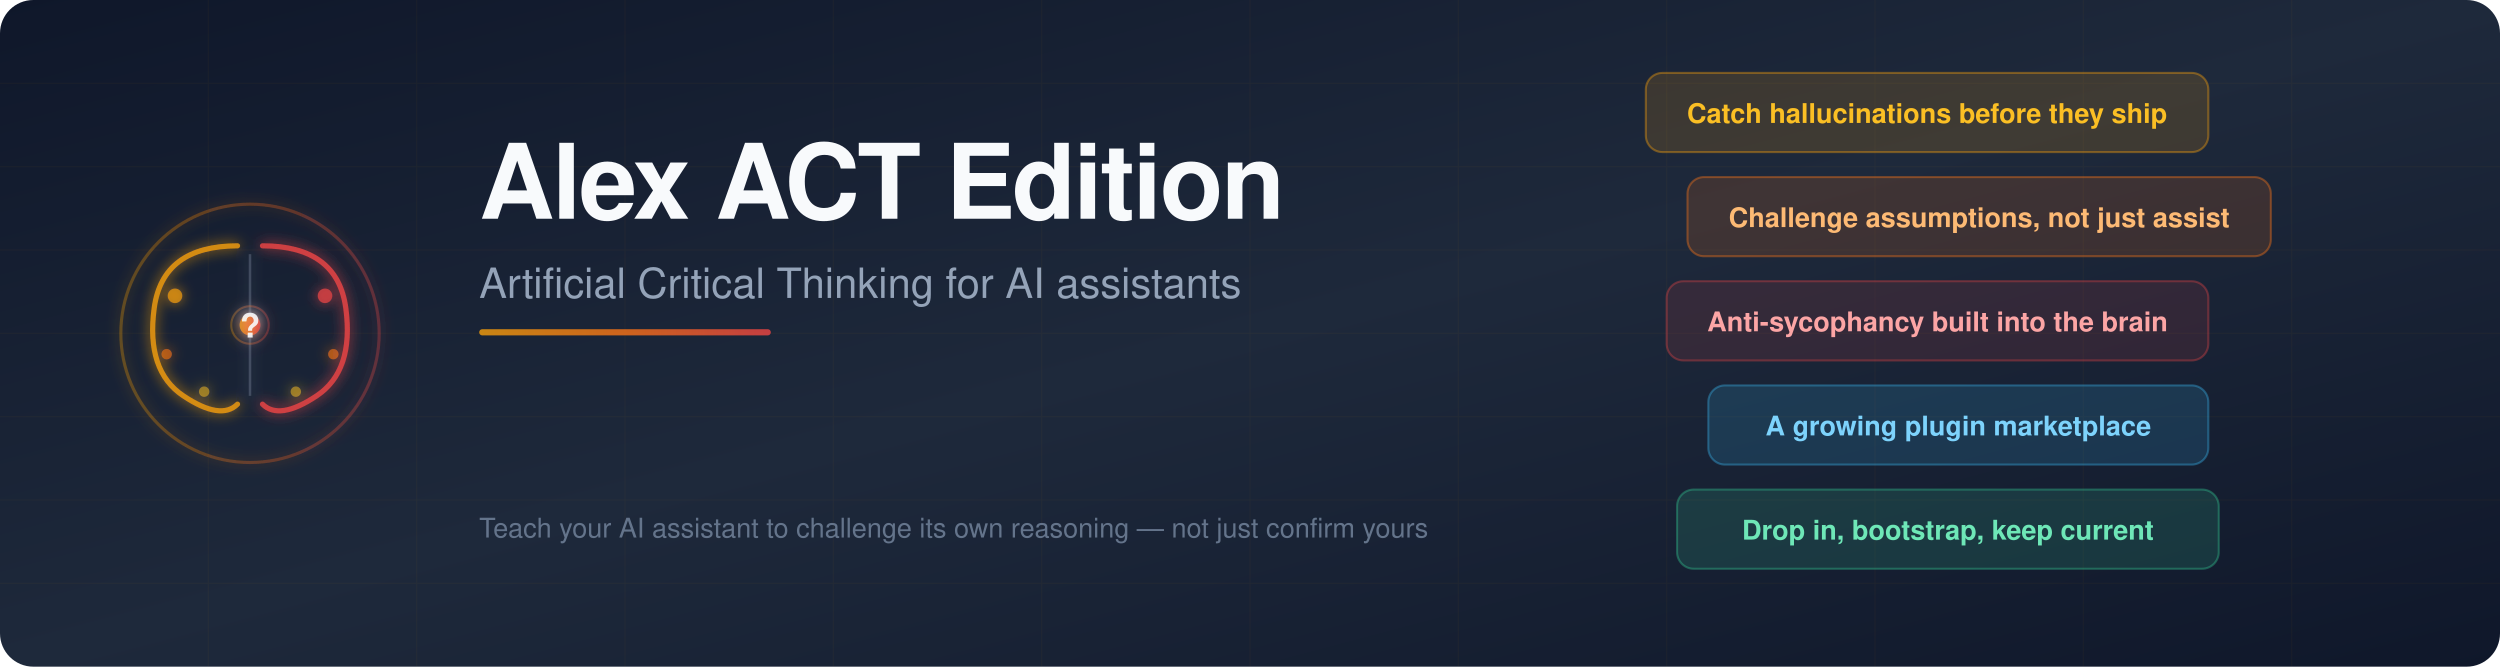
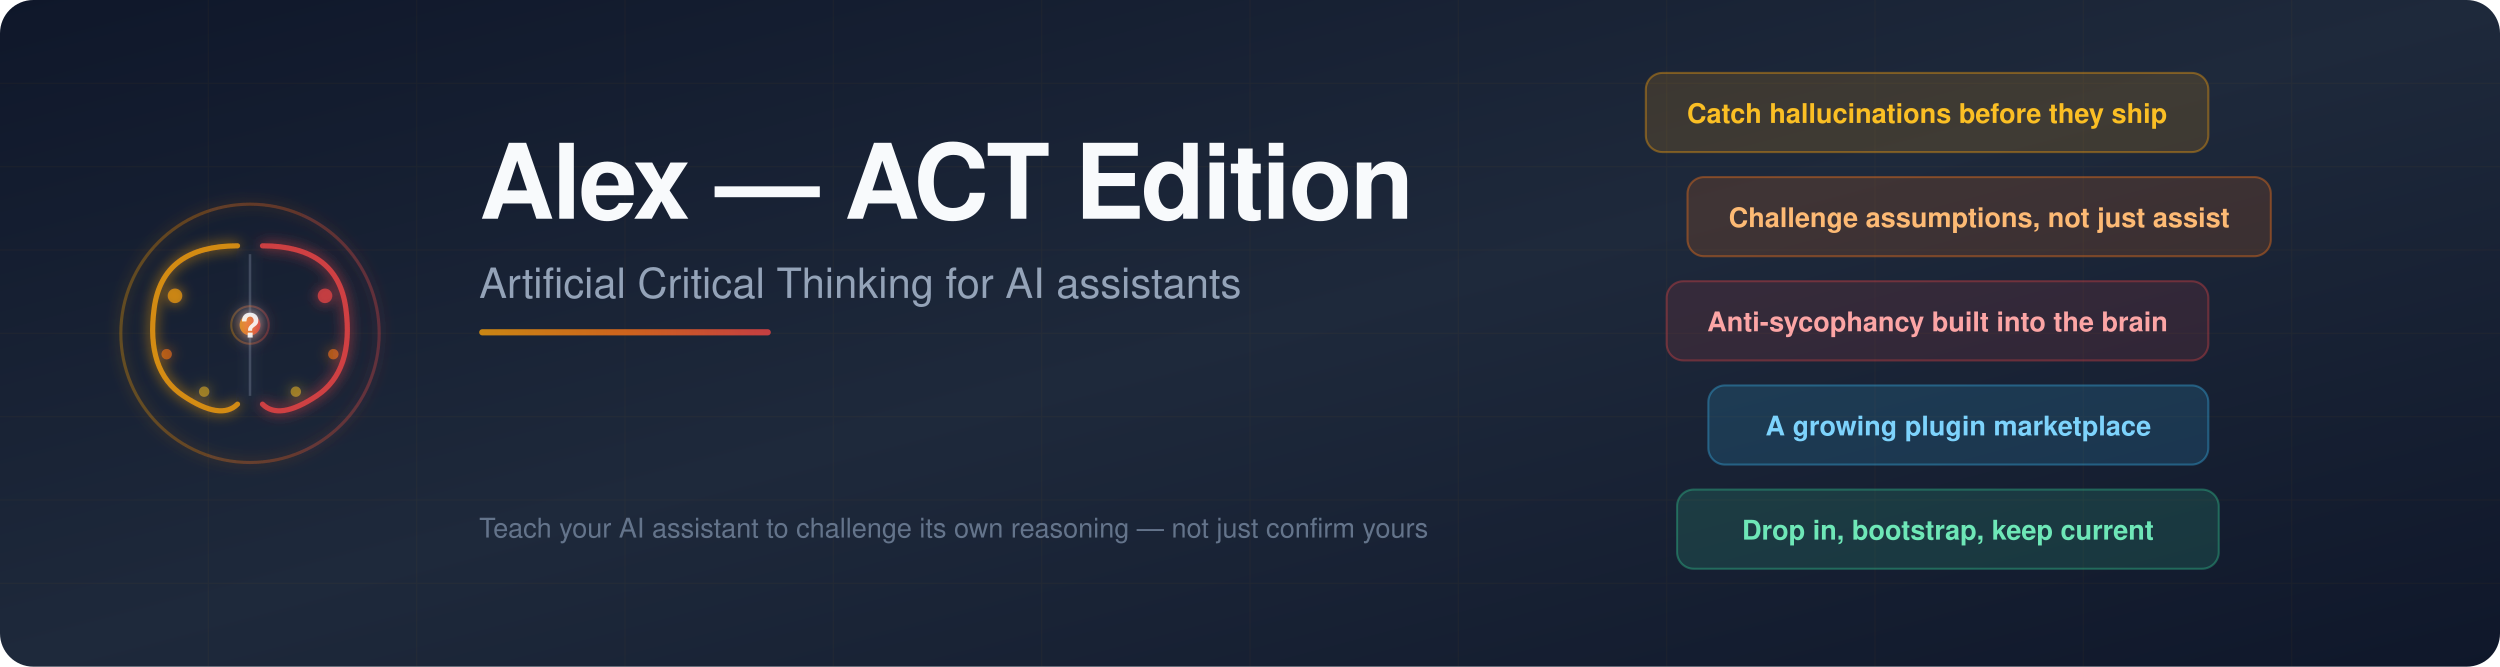
- <svg xmlns="http://www.w3.org/2000/svg" viewBox="0 0 1200 320" width="1200" height="320" role="img" aria-label="Alex ACT Edition — Artificial Critical Thinking for AI Assistants">
+ <svg xmlns="http://www.w3.org/2000/svg" viewBox="0 0 1200 320" width="1200" height="320" role="img" aria-label="Alex — ACT Edition — Artificial Critical Thinking for AI Assistants">
  <defs>
    <linearGradient id="bg" x1="0%" y1="0%" x2="100%" y2="100%">
      <stop offset="0%" style="stop-color:#0f172a" />
      <stop offset="50%" style="stop-color:#1e293b" />
      <stop offset="100%" style="stop-color:#0f172a" />
    </linearGradient>
    <linearGradient id="accent" x1="0%" y1="0%" x2="100%" y2="0%">
      <stop offset="0%" style="stop-color:#f59e0b" />
      <stop offset="50%" style="stop-color:#f97316" />
      <stop offset="100%" style="stop-color:#ef4444" />
    </linearGradient>
    <filter id="glow">
      <feGaussianBlur stdDeviation="3" result="blur" />
      <feMerge>
        <feMergeNode in="blur" />
        <feMergeNode in="SourceGraphic" />
      </feMerge>
    </filter>
  </defs>
  <rect width="1200" height="320" rx="16" fill="url(#bg)" />
  <g opacity="0.04" stroke="#f59e0b" stroke-width="0.5">
    <line x1="0" y1="40" x2="1200" y2="40" />
    <line x1="0" y1="80" x2="1200" y2="80" />
    <line x1="0" y1="120" x2="1200" y2="120" />
    <line x1="0" y1="160" x2="1200" y2="160" />
    <line x1="0" y1="200" x2="1200" y2="200" />
    <line x1="0" y1="240" x2="1200" y2="240" />
    <line x1="0" y1="280" x2="1200" y2="280" />
    <line x1="100" y1="0" x2="100" y2="320" />
    <line x1="200" y1="0" x2="200" y2="320" />
    <line x1="300" y1="0" x2="300" y2="320" />
    <line x1="400" y1="0" x2="400" y2="320" />
    <line x1="500" y1="0" x2="500" y2="320" />
    <line x1="600" y1="0" x2="600" y2="320" />
    <line x1="700" y1="0" x2="700" y2="320" />
    <line x1="800" y1="0" x2="800" y2="320" />
    <line x1="900" y1="0" x2="900" y2="320" />
    <line x1="1000" y1="0" x2="1000" y2="320" />
    <line x1="1100" y1="0" x2="1100" y2="320" />
  </g>
  <g transform="translate(120, 160)" filter="url(#glow)">
    <circle cx="0" cy="0" r="62" fill="none" stroke="url(#accent)" stroke-width="1.5" opacity="0.3" />
    <path d="M-6,-42 Q-42,-42 -46,-12 Q-50,18 -32,30 Q-14,42 -6,34" fill="none" stroke="#f59e0b" stroke-width="2.5" stroke-linecap="round" opacity="0.8" />
    <path d="M6,-42 Q42,-42 46,-12 Q50,18 32,30 Q14,42 6,34" fill="none" stroke="#ef4444" stroke-width="2.5" stroke-linecap="round" opacity="0.8" />
    <line x1="0" y1="-38" x2="0" y2="30" stroke="#94a3b8" stroke-width="1.2" opacity="0.3" />
    <circle cx="-36" cy="-18" r="3.5" fill="#f59e0b" opacity="0.7" />
    <circle cx="-40" cy="10" r="2.5" fill="#f97316" opacity="0.6" />
    <circle cx="-22" cy="28" r="2.5" fill="#fbbf24" opacity="0.5" />
    <circle cx="36" cy="-18" r="3.5" fill="#ef4444" opacity="0.7" />
    <circle cx="40" cy="10" r="2.5" fill="#f97316" opacity="0.6" />
    <circle cx="22" cy="28" r="2.5" fill="#fbbf24" opacity="0.5" />
    <circle cx="0" cy="-4" r="5" fill="url(#accent)" opacity="0.8" />
    <circle cx="0" cy="-4" r="9" fill="none" stroke="url(#accent)" stroke-width="1" opacity="0.3" />
    <text x="0" y="2" font-family="Segoe UI, Helvetica, Arial, sans-serif" font-size="16" font-weight="700" fill="#f8fafc" text-anchor="middle" opacity="0.9">?</text>
  </g>
-   <text x="230" y="105" font-family="Segoe UI, Helvetica, Arial, sans-serif" font-size="50" font-weight="700" fill="#f8fafc" letter-spacing="-1">Alex ACT Edition</text>
+   <text x="230" y="105" font-family="Segoe UI, Helvetica, Arial, sans-serif" font-size="50" font-weight="700" fill="#f8fafc" letter-spacing="-1">Alex — ACT Edition</text>
  <text x="230" y="143" font-family="Segoe UI, Helvetica, Arial, sans-serif" font-size="20" fill="#94a3b8" font-weight="400">Artificial Critical Thinking for AI assistants</text>
  <rect x="230" y="158" width="140" height="3" rx="1.5" fill="url(#accent)" opacity="0.8" />
  <text x="230" y="258" font-family="Segoe UI, Helvetica, Arial, sans-serif" font-size="13" fill="#64748b">Teach your AI assistant to challenge its own reasoning — not just confirm yours</text>
  <g transform="translate(790, 35)">
    <rect x="0" y="0" width="270" height="38" rx="8" fill="#f59e0b" opacity="0.15" />
    <rect x="0" y="0" width="270" height="38" rx="8" fill="none" stroke="#f59e0b" stroke-width="1" opacity="0.4" />
    <text x="135" y="24" font-family="Segoe UI, Helvetica, Arial, sans-serif" font-size="13" font-weight="600" fill="#fbbf24" text-anchor="middle">Catch hallucinations before they ship</text>
    <rect x="20" y="50" width="280" height="38" rx="8" fill="#f97316" opacity="0.15" />
    <rect x="20" y="50" width="280" height="38" rx="8" fill="none" stroke="#f97316" stroke-width="1" opacity="0.4" />
    <text x="160" y="74" font-family="Segoe UI, Helvetica, Arial, sans-serif" font-size="13" font-weight="600" fill="#fdba74" text-anchor="middle">Challenge assumptions, not just assist</text>
    <rect x="10" y="100" width="260" height="38" rx="8" fill="#ef4444" opacity="0.12" />
    <rect x="10" y="100" width="260" height="38" rx="8" fill="none" stroke="#ef4444" stroke-width="1" opacity="0.35" />
    <text x="140" y="124" font-family="Segoe UI, Helvetica, Arial, sans-serif" font-size="13" font-weight="600" fill="#fca5a5" text-anchor="middle">Anti-sycophancy built into the brain</text>
    <rect x="30" y="150" width="240" height="38" rx="8" fill="#38bdf8" opacity="0.15" />
    <rect x="30" y="150" width="240" height="38" rx="8" fill="none" stroke="#38bdf8" stroke-width="1" opacity="0.35" />
    <text x="150" y="174" font-family="Segoe UI, Helvetica, Arial, sans-serif" font-size="13" font-weight="600" fill="#7dd3fc" text-anchor="middle">A growing plugin marketplace</text>
    <rect x="15" y="200" width="260" height="38" rx="8" fill="#34d399" opacity="0.15" />
    <rect x="15" y="200" width="260" height="38" rx="8" fill="none" stroke="#34d399" stroke-width="1" opacity="0.35" />
    <text x="145" y="224" font-family="Segoe UI, Helvetica, Arial, sans-serif" font-size="13" font-weight="600" fill="#6ee7b7" text-anchor="middle">Drop in, bootstrap, keep current</text>
  </g>
</svg>
